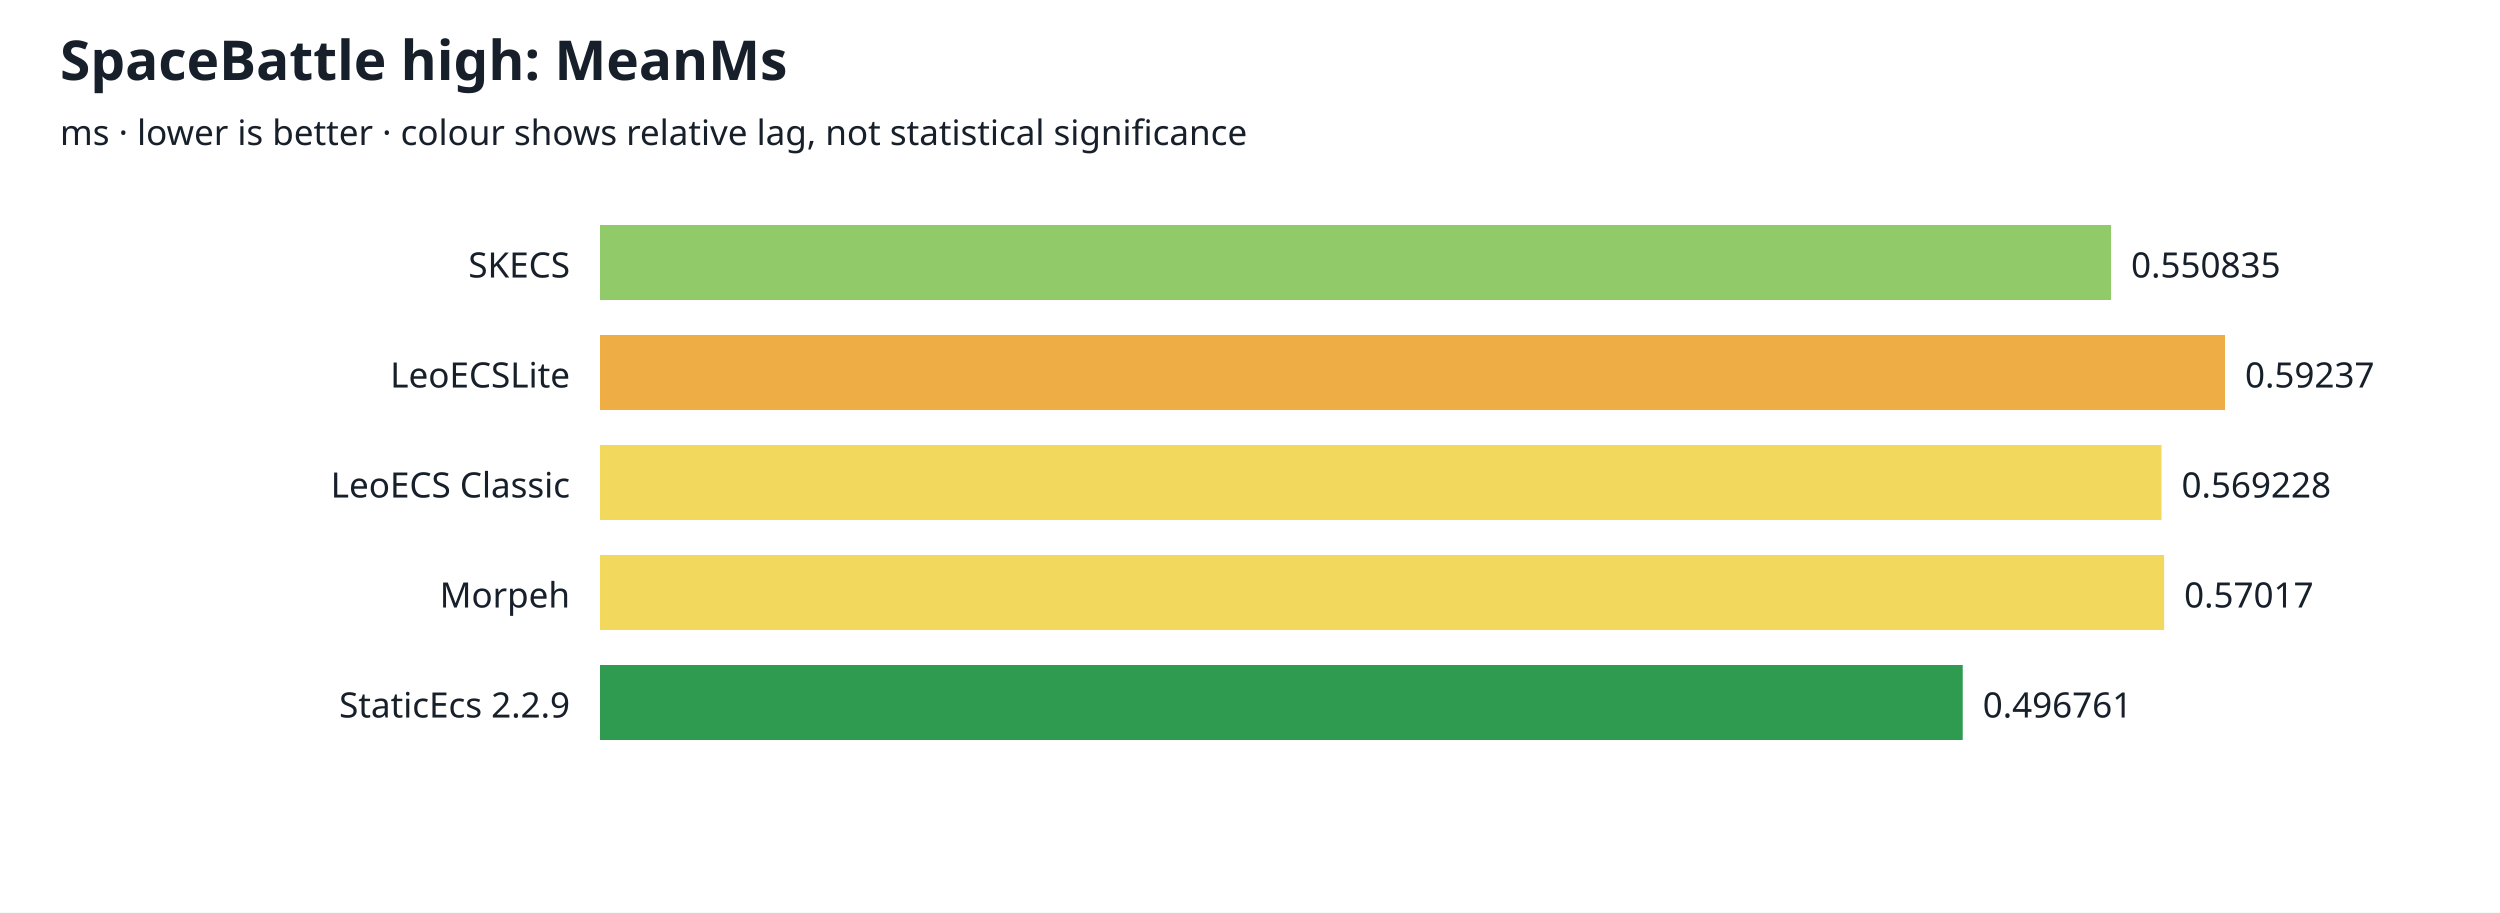
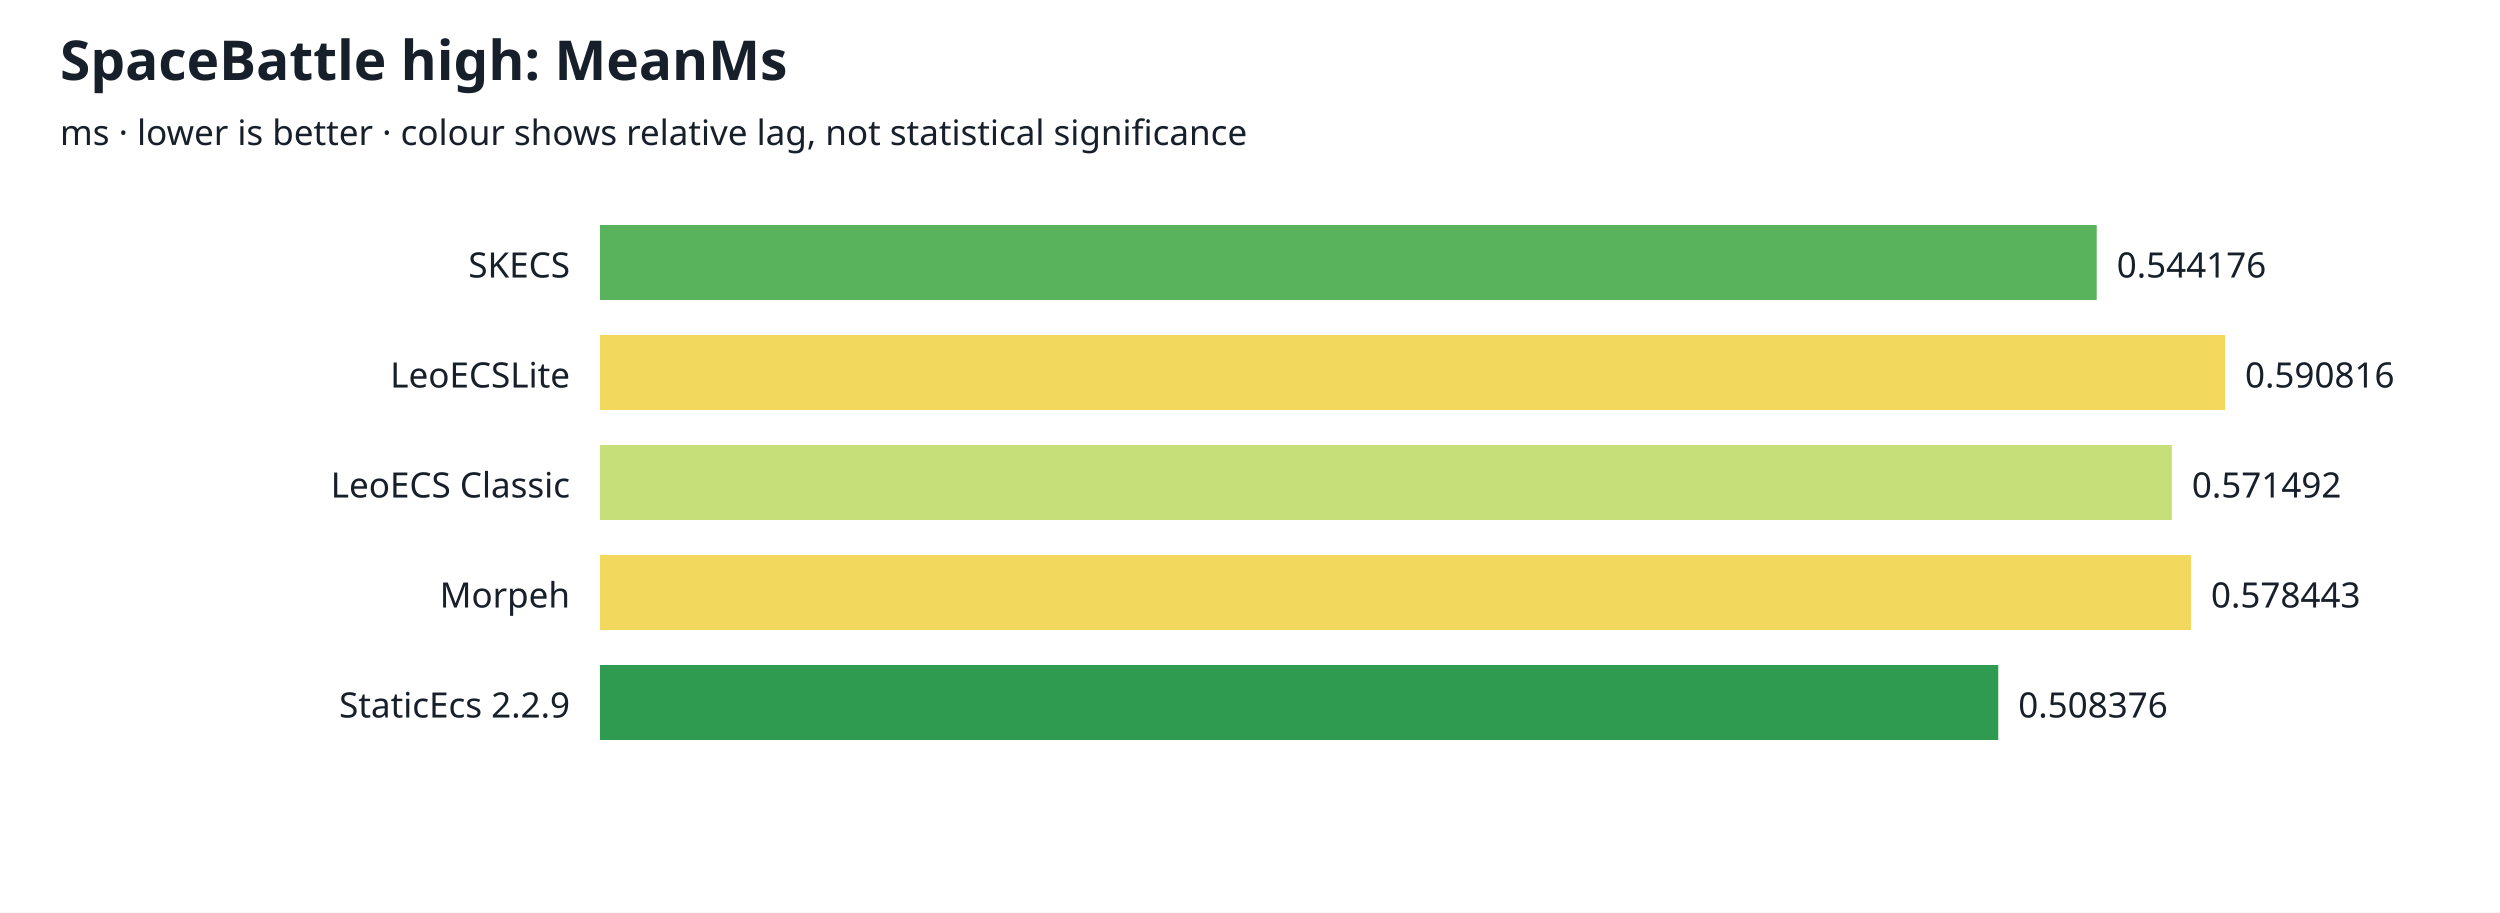
<svg xmlns="http://www.w3.org/2000/svg" width="1000" height="365" viewBox="0 0 1000 365" role="img">
  <rect width="100%" height="100%" fill="white" />
  <g font-family="system-ui, sans-serif" fill="#17202a">
    <text x="24" y="32" font-size="22" font-weight="bold">SpaceBattle high: MeanMs</text>
    <text x="24" y="58" font-size="14">ms · lower is better · colour shows relative lag, not statistical significance</text>
    <text x="228" y="111" text-anchor="end" font-size="14">SKECS</text>
-     <rect x="240" y="90" width="604.424" height="30" fill="#91cb69" />
-     <text x="852.424" y="111" font-size="14">0.550835</text>
+     <rect x="240" y="90" width="598.687" height="30" fill="#59b35d" />
+     <text x="846.687" y="111" font-size="14">0.544176</text>
    <text x="228" y="155" text-anchor="end" font-size="14">LeoECSLite</text>
-     <rect x="240" y="134" width="650" height="30" fill="#efad46" />
-     <text x="898" y="155" font-size="14">0.59237</text>
+     <rect x="240" y="134" width="650" height="30" fill="#f2d85c" />
+     <text x="898" y="155" font-size="14">0.590816</text>
    <text x="228" y="199" text-anchor="end" font-size="14">LeoECS Classic</text>
-     <rect x="240" y="178" width="624.606" height="30" fill="#f2d85c" />
-     <text x="872.606" y="199" font-size="14">0.569228</text>
+     <rect x="240" y="178" width="628.74" height="30" fill="#c7df78" />
+     <text x="876.74" y="199" font-size="14">0.571492</text>
    <text x="228" y="243" text-anchor="end" font-size="14">Morpeh</text>
-     <rect x="240" y="222" width="625.64" height="30" fill="#f2d85c" />
-     <text x="873.64" y="243" font-size="14">0.57017</text>
+     <rect x="240" y="222" width="636.387" height="30" fill="#f2d85c" />
+     <text x="884.387" y="243" font-size="14">0.578443</text>
    <text x="228" y="287" text-anchor="end" font-size="14">StaticEcs 2.2.9</text>
-     <rect x="240" y="266" width="545.089" height="30" fill="#2e9b50" />
-     <text x="793.089" y="287" font-size="14">0.496761</text>
+     <rect x="240" y="266" width="559.301" height="30" fill="#2e9b50" />
+     <text x="807.301" y="287" font-size="14">0.508376</text>
  </g>
</svg>
